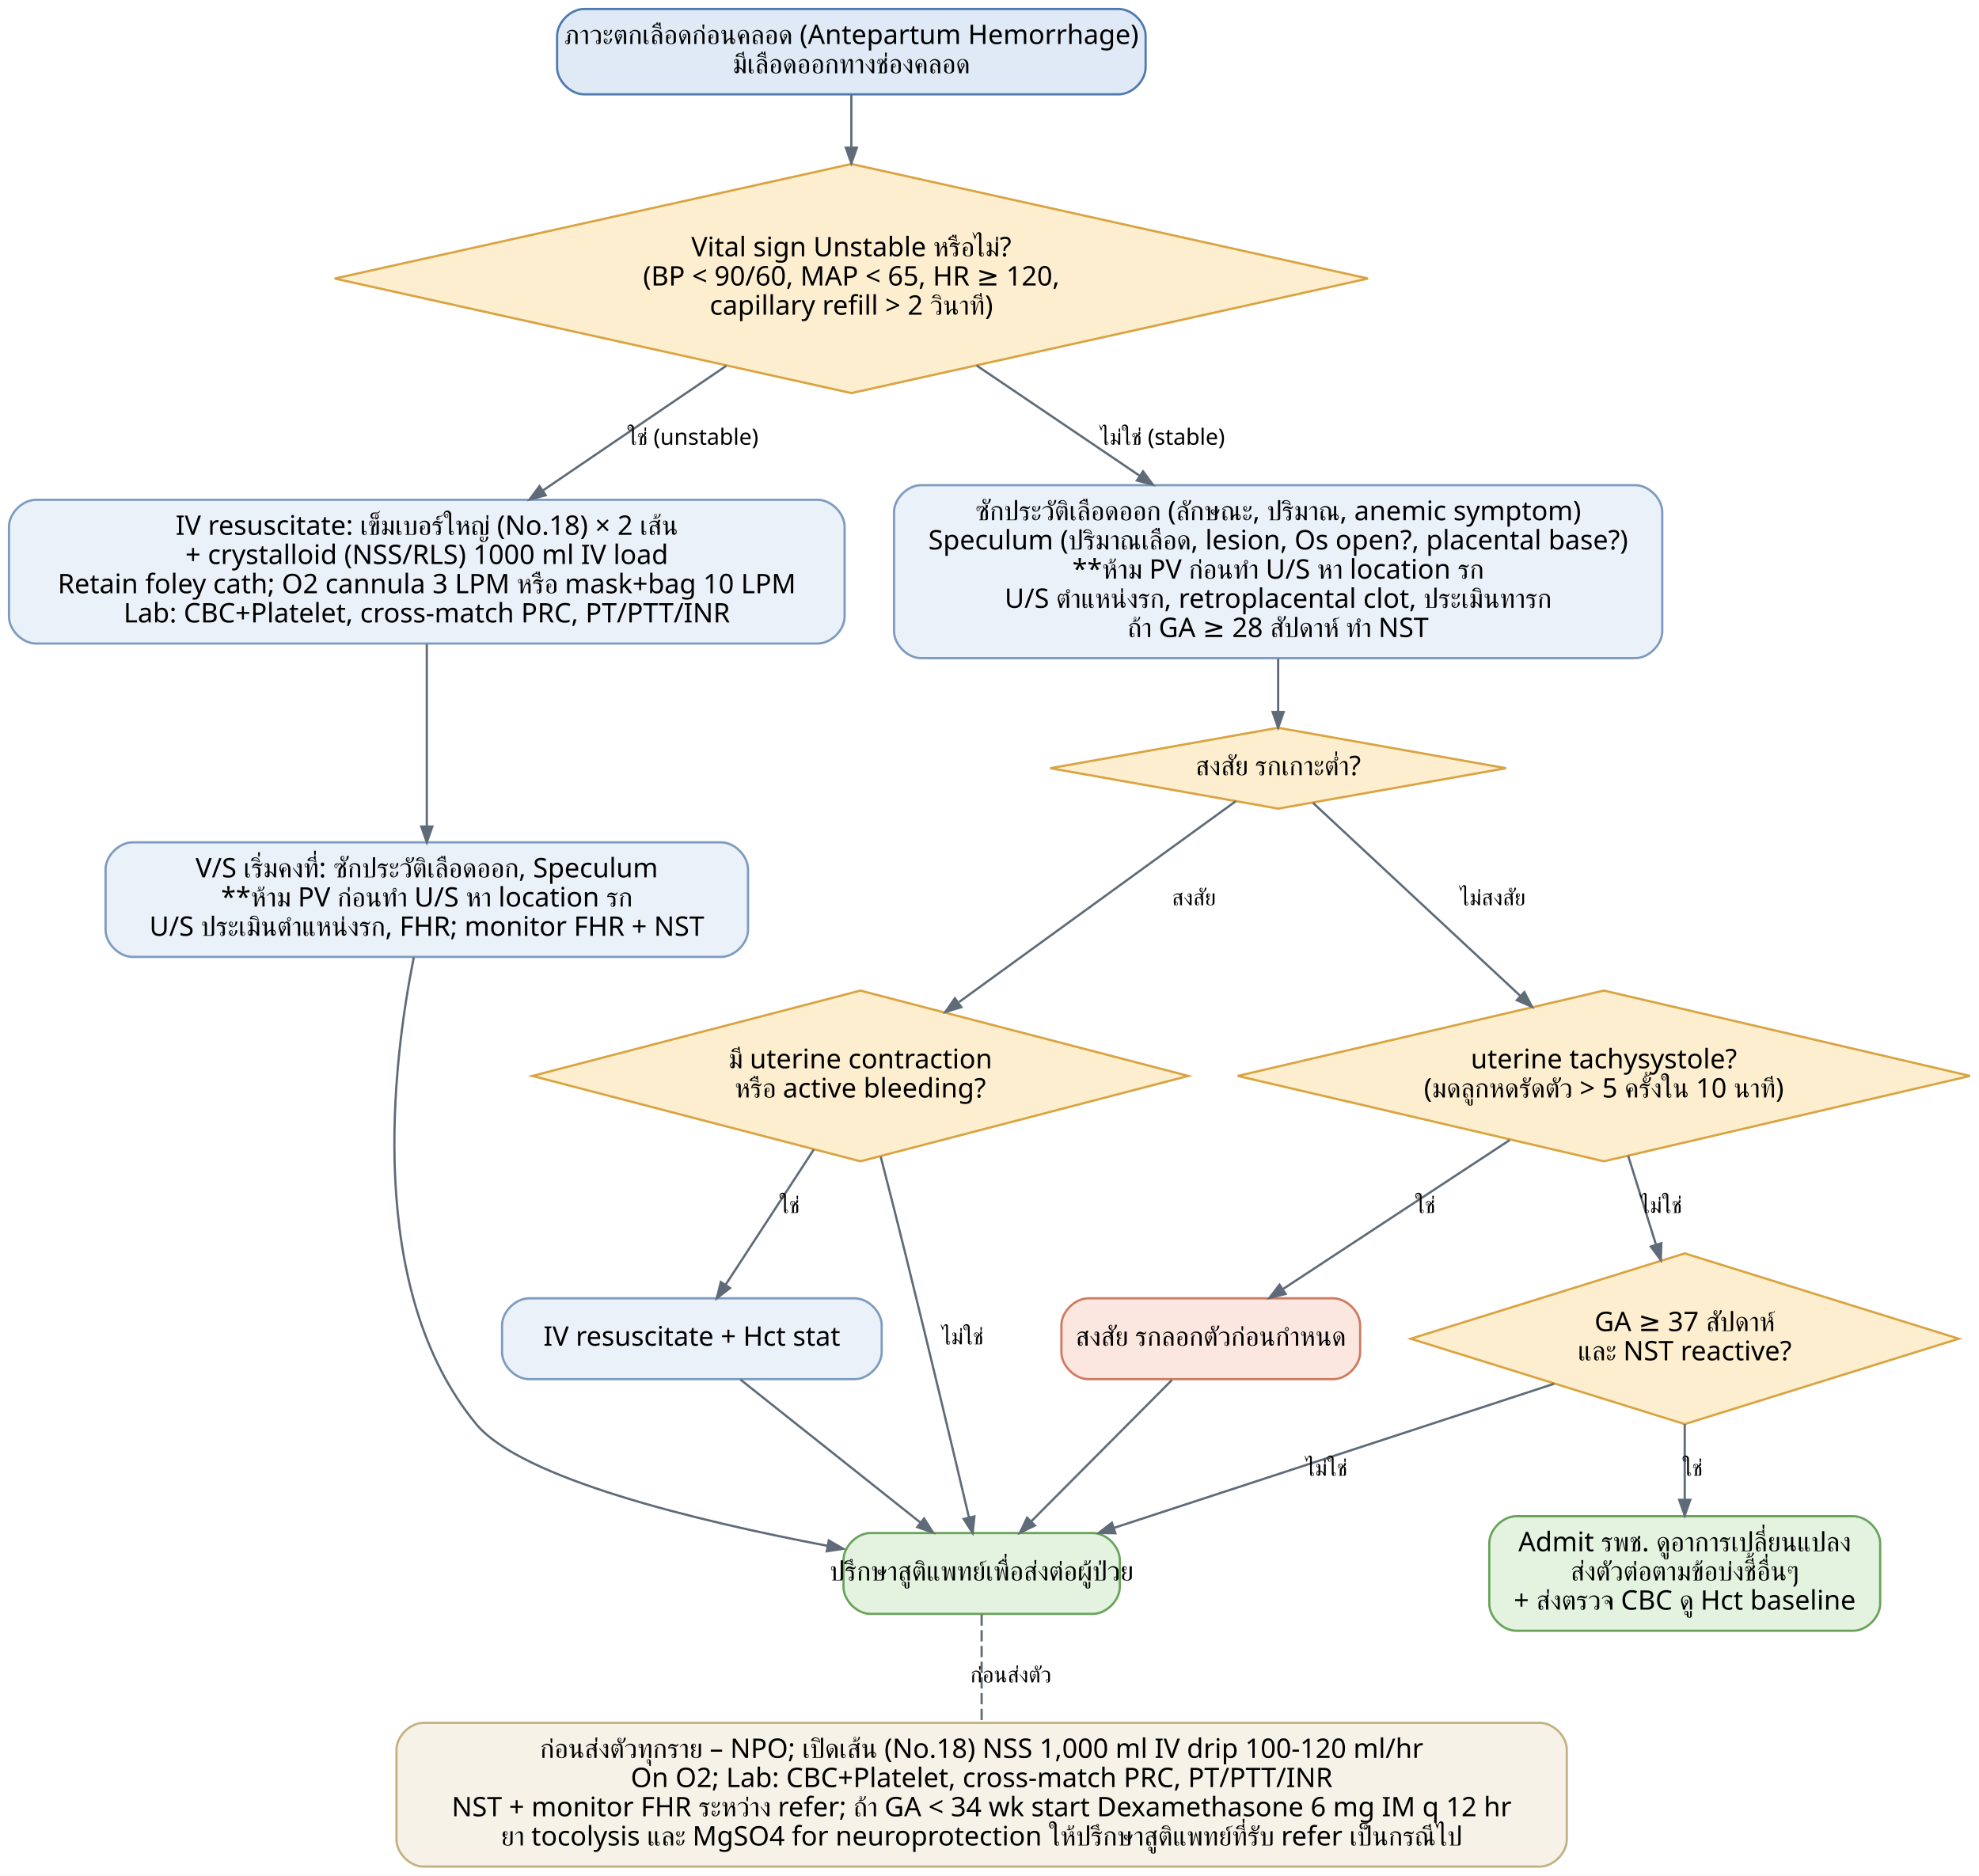
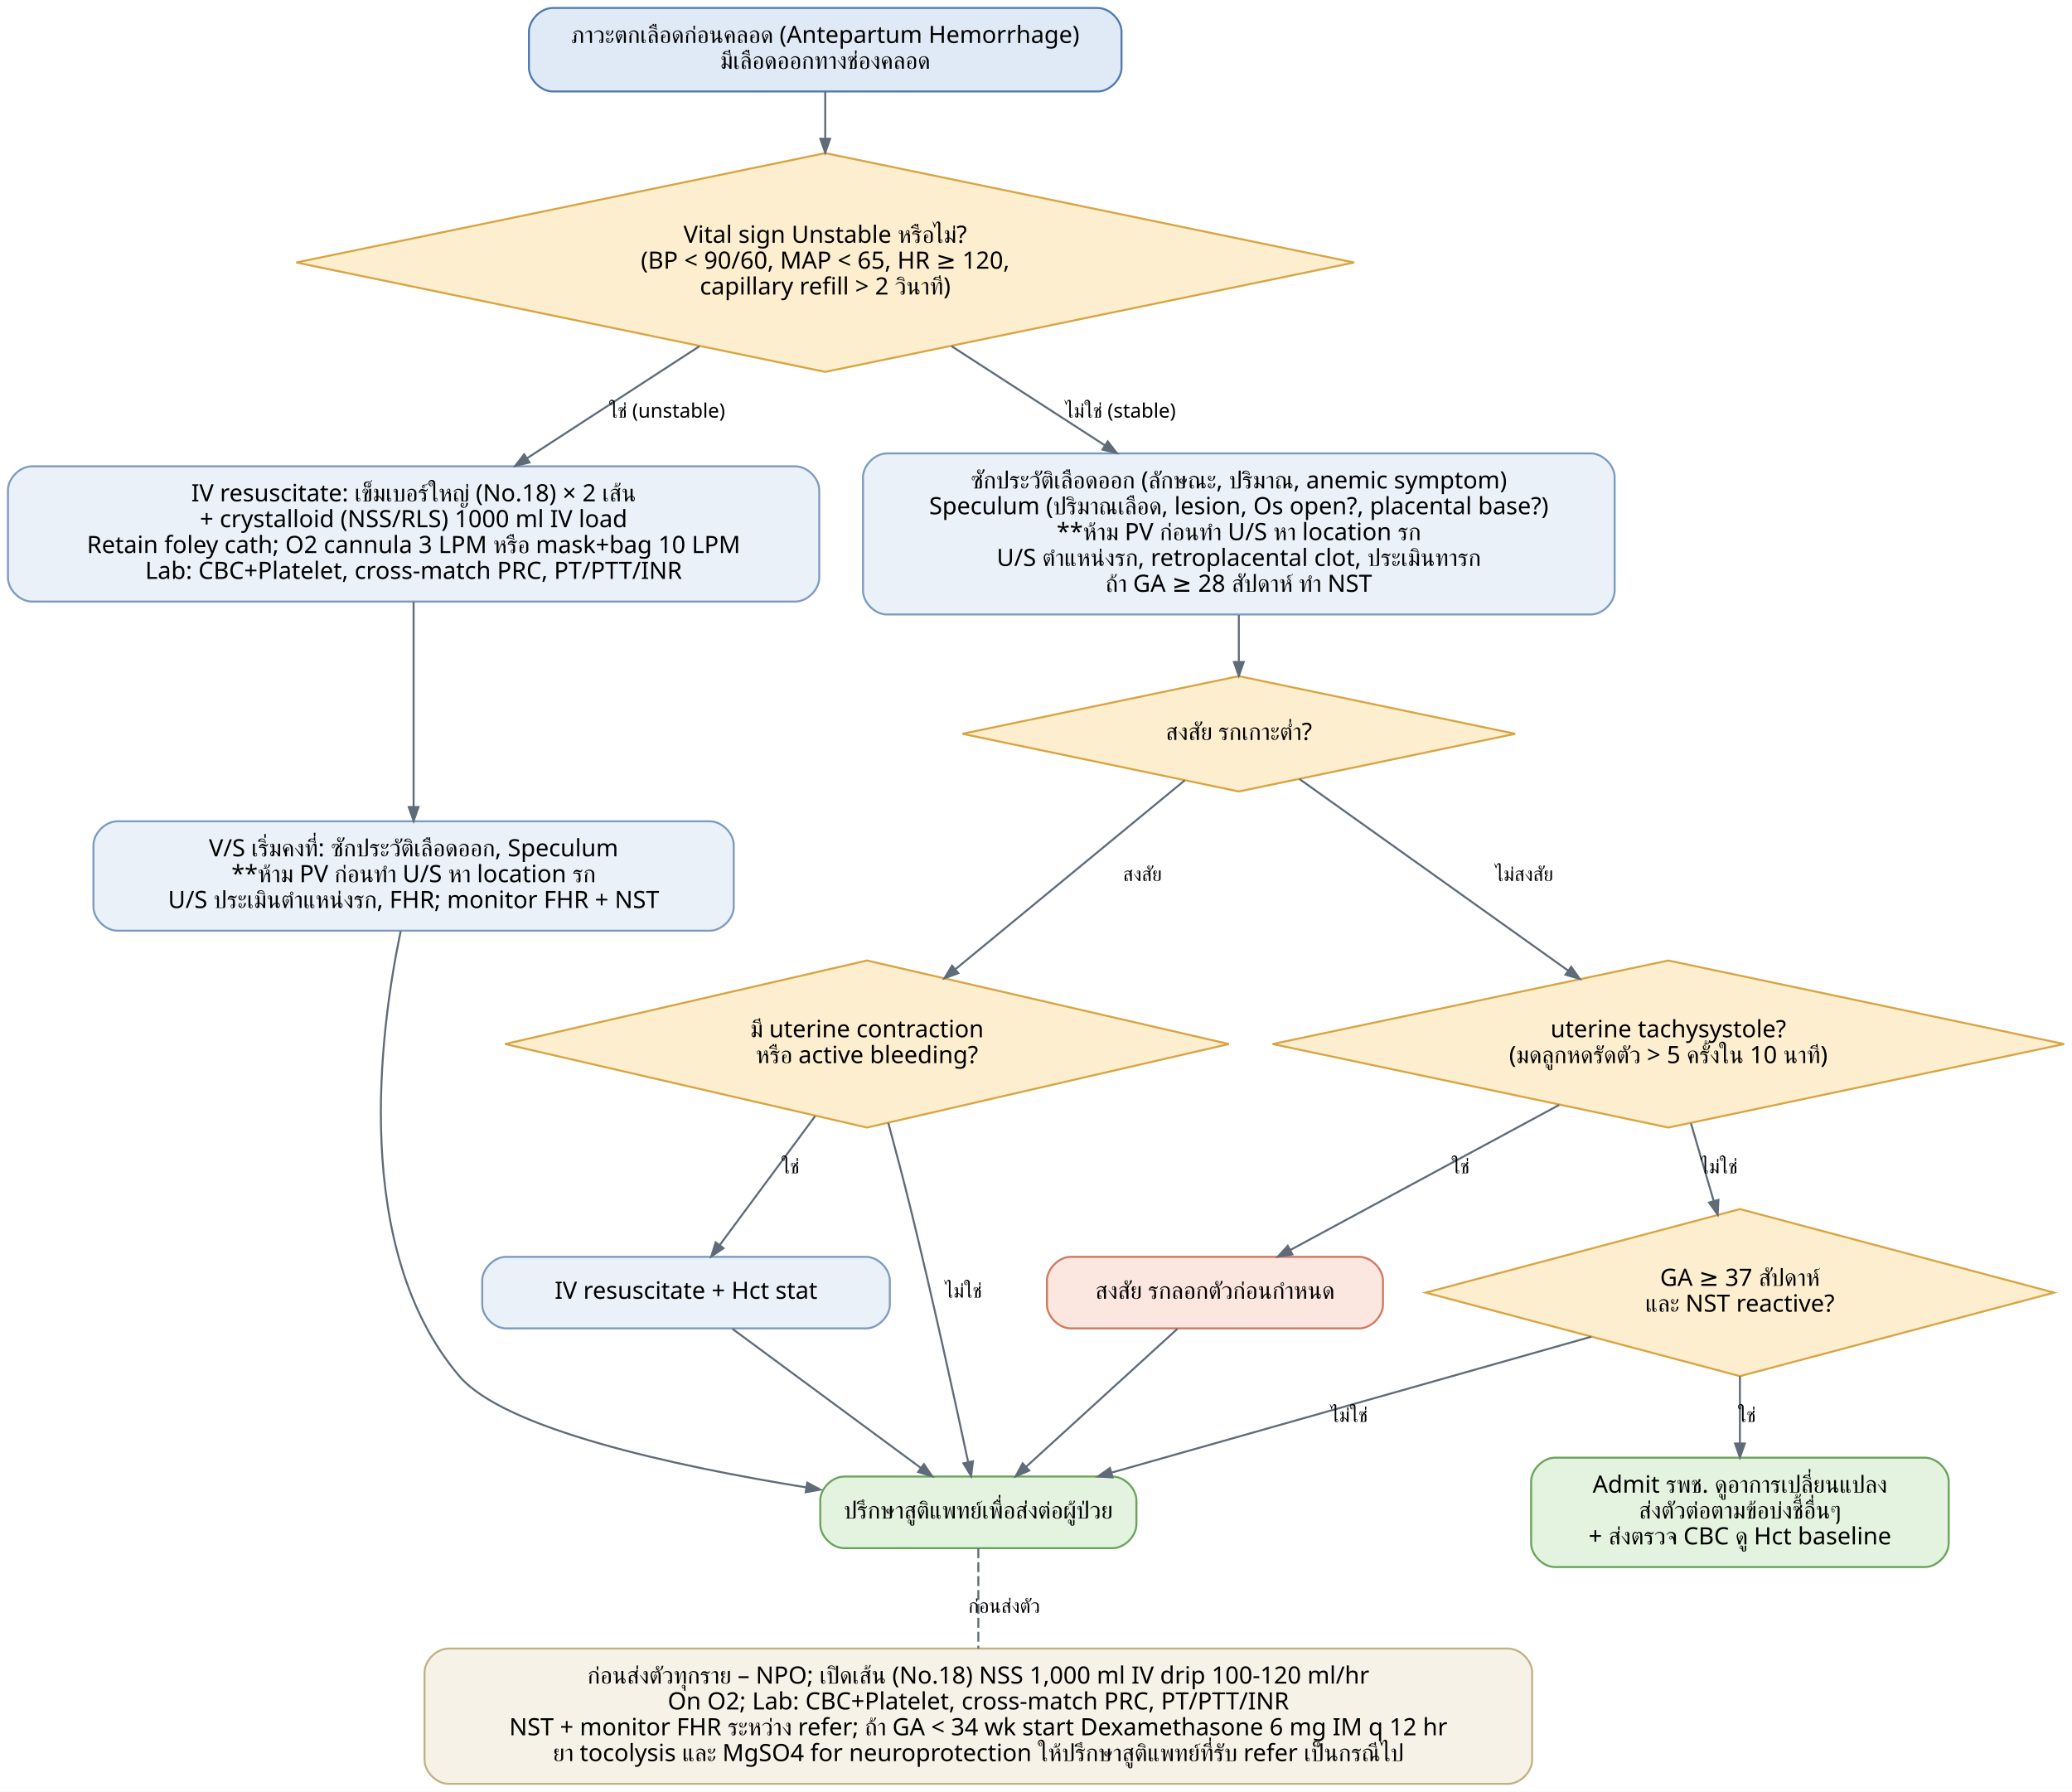
- <svg xmlns="http://www.w3.org/2000/svg" viewBox="0.00 0.00 881.00 835.00">
-   <g id="graph0" class="graph" transform="scale(1 1) rotate(0) translate(4 831)">
-     <polygon fill="white" stroke="transparent" points="-4,4 -4,-831 877,-831 877,4 -4,4" />
+ <svg xmlns="http://www.w3.org/2000/svg" viewBox="0.00 0.00 1042.00 901.00">
+   <g id="graph0" class="graph" transform="scale(1 1) rotate(0) translate(4 897)">
+     <polygon fill="white" stroke="transparent" points="-4,4 -4,-897 1038,-897 1038,4 -4,4" />
    <g id="node1" class="node">
-       <path fill="#dfeaf6" stroke="#4f7ab0" d="M494,-827C494,-827 256,-827 256,-827 250,-827 244,-821 244,-815 244,-815 244,-801 244,-801 244,-795 250,-789 256,-789 256,-789 494,-789 494,-789 500,-789 506,-795 506,-801 506,-801 506,-815 506,-815 506,-821 500,-827 494,-827" />
-       <text text-anchor="middle" x="375" y="-811.4" font-family="Sarabun" font-size="12.00">ภาวะตกเลือดก่อนคลอด (Antepartum Hemorrhage)</text>
-       <text text-anchor="middle" x="375" y="-798.4" font-family="Sarabun" font-size="12.00">มีเลือดออกทางช่องคลอด</text>
+       <path fill="#dfeaf6" stroke="#4f7ab0" d="M548,-893C548,-893 274,-893 274,-893 268,-893 262,-887 262,-881 262,-881 262,-863 262,-863 262,-857 268,-851 274,-851 274,-851 548,-851 548,-851 554,-851 560,-857 560,-863 560,-863 560,-881 560,-881 560,-887 554,-893 548,-893" />
+       <text text-anchor="middle" x="411" y="-875.4" font-family="Sarabun" font-size="12.00">ภาวะตกเลือดก่อนคลอด (Antepartum Hemorrhage)</text>
+       <text text-anchor="middle" x="411" y="-862.4" font-family="Sarabun" font-size="12.00">มีเลือดออกทางช่องคลอด</text>
    </g>
    <g id="node2" class="node">
-       <polygon fill="#fdeecf" stroke="#d9a441" points="375,-758 145,-707 375,-656 605,-707 375,-758" />
-       <text text-anchor="middle" x="375" y="-716.9" font-family="Sarabun" font-size="12.00">Vital sign Unstable หรือไม่?</text>
-       <text text-anchor="middle" x="375" y="-703.9" font-family="Sarabun" font-size="12.00">(BP &lt; 90/60, MAP &lt; 65, HR ≥ 120,</text>
-       <text text-anchor="middle" x="375" y="-690.9" font-family="Sarabun" font-size="12.00">capillary refill &gt; 2 วินาที)</text>
+       <polygon fill="#fdeecf" stroke="#d9a441" points="411,-820 145,-765 411,-710 677,-765 411,-820" />
+       <text text-anchor="middle" x="411" y="-774.9" font-family="Sarabun" font-size="12.00">Vital sign Unstable หรือไม่?</text>
+       <text text-anchor="middle" x="411" y="-761.9" font-family="Sarabun" font-size="12.00">(BP &lt; 90/60, MAP &lt; 65, HR ≥ 120,</text>
+       <text text-anchor="middle" x="411" y="-748.9" font-family="Sarabun" font-size="12.00">capillary refill &gt; 2 วินาที)</text>
    </g>
    <g id="edge1" class="edge">
-       <path fill="none" stroke="#5f6b78" d="M375,-788.84C375,-782.04 375,-773.89 375,-765.43" />
-       <polygon fill="#5f6b78" stroke="#5f6b78" points="377.45,-765.27 375,-758.27 372.55,-765.27 377.45,-765.27" />
+       <path fill="none" stroke="#5f6b78" d="M411,-850.75C411,-843.86 411,-835.76 411,-827.35" />
+       <polygon fill="#5f6b78" stroke="#5f6b78" points="413.45,-827.23 411,-820.23 408.55,-827.23 413.45,-827.23" />
    </g>
    <g id="node3" class="node">
-       <path fill="#eaf1f8" stroke="#7d9bc0" d="M360,-608.5C360,-608.5 12,-608.5 12,-608.5 6,-608.5 0,-602.5 0,-596.5 0,-596.5 0,-556.5 0,-556.5 0,-550.5 6,-544.5 12,-544.5 12,-544.5 360,-544.5 360,-544.5 366,-544.5 372,-550.5 372,-556.5 372,-556.5 372,-596.5 372,-596.5 372,-602.5 366,-608.5 360,-608.5" />
-       <text text-anchor="middle" x="186" y="-592.9" font-family="Sarabun" font-size="12.00">IV resuscitate: เข็มเบอร์ใหญ่ (No.18) × 2 เส้น</text>
-       <text text-anchor="middle" x="186" y="-579.9" font-family="Sarabun" font-size="12.00">+ crystalloid (NSS/RLS) 1000 ml IV load</text>
-       <text text-anchor="middle" x="186" y="-566.9" font-family="Sarabun" font-size="12.00">Retain foley cath; O2 cannula 3 LPM หรือ mask+bag 10 LPM</text>
-       <text text-anchor="middle" x="186" y="-553.9" font-family="Sarabun" font-size="12.00">Lab: CBC+Platelet, cross-match PRC, PT/PTT/INR</text>
+       <path fill="#eaf1f8" stroke="#7d9bc0" d="M396,-662.5C396,-662.5 12,-662.5 12,-662.5 6,-662.5 0,-656.5 0,-650.5 0,-650.5 0,-606.5 0,-606.5 0,-600.5 6,-594.5 12,-594.5 12,-594.5 396,-594.5 396,-594.5 402,-594.5 408,-600.5 408,-606.5 408,-606.5 408,-650.5 408,-650.5 408,-656.5 402,-662.5 396,-662.5" />
+       <text text-anchor="middle" x="204" y="-644.9" font-family="Sarabun" font-size="12.00">IV resuscitate: เข็มเบอร์ใหญ่ (No.18) × 2 เส้น</text>
+       <text text-anchor="middle" x="204" y="-631.9" font-family="Sarabun" font-size="12.00">+ crystalloid (NSS/RLS) 1000 ml IV load</text>
+       <text text-anchor="middle" x="204" y="-618.9" font-family="Sarabun" font-size="12.00">Retain foley cath; O2 cannula 3 LPM หรือ mask+bag 10 LPM</text>
+       <text text-anchor="middle" x="204" y="-605.9" font-family="Sarabun" font-size="12.00">Lab: CBC+Platelet, cross-match PRC, PT/PTT/INR</text>
    </g>
    <g id="edge2" class="edge">
-       <path fill="none" stroke="#5f6b78" d="M319.32,-668.14C293.51,-650.6 263.03,-629.87 237.73,-612.67" />
-       <polygon fill="#5f6b78" stroke="#5f6b78" points="238.92,-610.52 231.75,-608.61 236.16,-614.57 238.92,-610.52" />
-       <text text-anchor="middle" x="304.5" y="-633" font-family="Sarabun" font-size="10.00">ใช่ (unstable)</text>
+       <path fill="none" stroke="#5f6b78" d="M347.77,-722.91C320.13,-704.96 287.96,-684.06 261.07,-666.58" />
+       <polygon fill="#5f6b78" stroke="#5f6b78" points="262.27,-664.44 255.06,-662.68 259.6,-668.55 262.27,-664.44" />
+       <text text-anchor="middle" x="331.5" y="-687" font-family="Sarabun" font-size="10.00">ใช่ (unstable)</text>
    </g>
    <g id="node5" class="node">
-       <path fill="#eaf1f8" stroke="#7d9bc0" d="M724,-615C724,-615 406,-615 406,-615 400,-615 394,-609 394,-603 394,-603 394,-550 394,-550 394,-544 400,-538 406,-538 406,-538 724,-538 724,-538 730,-538 736,-544 736,-550 736,-550 736,-603 736,-603 736,-609 730,-615 724,-615" />
-       <text text-anchor="middle" x="565" y="-599.4" font-family="Sarabun" font-size="12.00">ซักประวัติเลือดออก (ลักษณะ, ปริมาณ, anemic symptom)</text>
-       <text text-anchor="middle" x="565" y="-586.4" font-family="Sarabun" font-size="12.00">Speculum (ปริมาณเลือด, lesion, Os open?, placental base?)</text>
-       <text text-anchor="middle" x="565" y="-573.4" font-family="Sarabun" font-size="12.00">**ห้าม PV ก่อนทำ U/S หา location รก</text>
-       <text text-anchor="middle" x="565" y="-560.4" font-family="Sarabun" font-size="12.00">U/S ตำแหน่งรก, retroplacental clot, ประเมินทารก</text>
-       <text text-anchor="middle" x="565" y="-547.4" font-family="Sarabun" font-size="12.00">ถ้า GA ≥ 28 สัปดาห์ ทำ NST</text>
+       <path fill="#eaf1f8" stroke="#7d9bc0" d="M796,-669C796,-669 442,-669 442,-669 436,-669 430,-663 430,-657 430,-657 430,-600 430,-600 430,-594 436,-588 442,-588 442,-588 796,-588 796,-588 802,-588 808,-594 808,-600 808,-600 808,-657 808,-657 808,-663 802,-669 796,-669" />
+       <text text-anchor="middle" x="619" y="-651.4" font-family="Sarabun" font-size="12.00">ซักประวัติเลือดออก (ลักษณะ, ปริมาณ, anemic symptom)</text>
+       <text text-anchor="middle" x="619" y="-638.4" font-family="Sarabun" font-size="12.00">Speculum (ปริมาณเลือด, lesion, Os open?, placental base?)</text>
+       <text text-anchor="middle" x="619" y="-625.4" font-family="Sarabun" font-size="12.00">**ห้าม PV ก่อนทำ U/S หา location รก</text>
+       <text text-anchor="middle" x="619" y="-612.4" font-family="Sarabun" font-size="12.00">U/S ตำแหน่งรก, retroplacental clot, ประเมินทารก</text>
+       <text text-anchor="middle" x="619" y="-599.4" font-family="Sarabun" font-size="12.00">ถ้า GA ≥ 28 สัปดาห์ ทำ NST</text>
    </g>
    <g id="edge5" class="edge">
-       <path fill="none" stroke="#5f6b78" d="M430.72,-668.31C453.54,-652.88 480.02,-634.98 503.4,-619.16" />
-       <polygon fill="#5f6b78" stroke="#5f6b78" points="504.85,-621.14 509.28,-615.19 502.11,-617.08 504.85,-621.14" />
-       <text text-anchor="middle" x="513.5" y="-633" font-family="Sarabun" font-size="10.00">ไม่ใช่ (stable)</text>
+       <path fill="none" stroke="#5f6b78" d="M474.54,-722.91C498.98,-707.11 526.96,-689.02 551.74,-672.99" />
+       <polygon fill="#5f6b78" stroke="#5f6b78" points="553.09,-675.04 557.63,-669.18 550.43,-670.92 553.09,-675.04" />
+       <text text-anchor="middle" x="559.5" y="-687" font-family="Sarabun" font-size="10.00">ไม่ใช่ (stable)</text>
    </g>
    <g id="node4" class="node">
-       <path fill="#eaf1f8" stroke="#7d9bc0" d="M317,-456C317,-456 55,-456 55,-456 49,-456 43,-450 43,-444 43,-444 43,-417 43,-417 43,-411 49,-405 55,-405 55,-405 317,-405 317,-405 323,-405 329,-411 329,-417 329,-417 329,-444 329,-444 329,-450 323,-456 317,-456" />
-       <text text-anchor="middle" x="186" y="-440.4" font-family="Sarabun" font-size="12.00">V/S เริ่มคงที่: ซักประวัติเลือดออก, Speculum</text>
-       <text text-anchor="middle" x="186" y="-427.4" font-family="Sarabun" font-size="12.00">**ห้าม PV ก่อนทำ U/S หา location รก</text>
-       <text text-anchor="middle" x="186" y="-414.4" font-family="Sarabun" font-size="12.00">U/S ประเมินตำแหน่งรก, FHR; monitor FHR + NST</text>
+       <path fill="#eaf1f8" stroke="#7d9bc0" d="M353,-484C353,-484 55,-484 55,-484 49,-484 43,-478 43,-472 43,-472 43,-441 43,-441 43,-435 49,-429 55,-429 55,-429 353,-429 353,-429 359,-429 365,-435 365,-441 365,-441 365,-472 365,-472 365,-478 359,-484 353,-484" />
+       <text text-anchor="middle" x="204" y="-466.4" font-family="Sarabun" font-size="12.00">V/S เริ่มคงที่: ซักประวัติเลือดออก, Speculum</text>
+       <text text-anchor="middle" x="204" y="-453.4" font-family="Sarabun" font-size="12.00">**ห้าม PV ก่อนทำ U/S หา location รก</text>
+       <text text-anchor="middle" x="204" y="-440.4" font-family="Sarabun" font-size="12.00">U/S ประเมินตำแหน่งรก, FHR; monitor FHR + NST</text>
    </g>
    <g id="edge3" class="edge">
-       <path fill="none" stroke="#5f6b78" d="M186,-544.25C186,-520.27 186,-487.28 186,-463.18" />
-       <polygon fill="#5f6b78" stroke="#5f6b78" points="188.45,-463.01 186,-456.01 183.55,-463.01 188.45,-463.01" />
+       <path fill="none" stroke="#5f6b78" d="M204,-594.32C204,-564.66 204,-521.38 204,-491.47" />
+       <polygon fill="#5f6b78" stroke="#5f6b78" points="206.45,-491.18 204,-484.18 201.55,-491.18 206.45,-491.18" />
    </g>
    <g id="node13" class="node">
-       <path fill="#e3f3e0" stroke="#69a35a" d="M482.5,-148.5C482.5,-148.5 383.5,-148.5 383.5,-148.5 377.5,-148.5 371.5,-142.5 371.5,-136.5 371.5,-136.5 371.5,-124.5 371.5,-124.5 371.5,-118.5 377.5,-112.5 383.5,-112.5 383.5,-112.5 482.5,-112.5 482.5,-112.5 488.5,-112.5 494.5,-118.5 494.5,-124.5 494.5,-124.5 494.5,-136.5 494.5,-136.5 494.5,-142.5 488.5,-148.5 482.5,-148.5" />
-       <text text-anchor="middle" x="433" y="-127.4" font-family="Sarabun" font-size="12.00">ปรึกษาสูติแพทย์เพื่อส่งต่อผู้ป่วย</text>
+       <path fill="#e3f3e0" stroke="#69a35a" d="M555.5,-154.5C555.5,-154.5 420.5,-154.5 420.5,-154.5 414.5,-154.5 408.5,-148.5 408.5,-142.5 408.5,-142.5 408.5,-130.5 408.5,-130.5 408.5,-124.5 414.5,-118.5 420.5,-118.5 420.5,-118.5 555.5,-118.5 555.5,-118.5 561.5,-118.5 567.5,-124.5 567.5,-130.5 567.5,-130.5 567.5,-142.5 567.5,-142.5 567.5,-148.5 561.5,-154.5 555.5,-154.5" />
+       <text text-anchor="middle" x="488" y="-133.4" font-family="Sarabun" font-size="12.00">ปรึกษาสูติแพทย์เพื่อส่งต่อผู้ป่วย</text>
    </g>
    <g id="edge4" class="edge">
-       <path fill="none" stroke="#5f6b78" d="M180.21,-404.78C170.89,-358.3 158.26,-257.15 208,-197 228.02,-172.78 305.8,-153.94 364.35,-142.81" />
-       <polygon fill="#5f6b78" stroke="#5f6b78" points="364.96,-145.19 371.39,-141.49 364.06,-140.37 364.96,-145.19" />
+       <path fill="none" stroke="#5f6b78" d="M197.49,-428.73C186.98,-378.41 172.54,-269.05 227,-205 249.6,-178.42 334.38,-159.91 401.26,-149.08" />
+       <polygon fill="#5f6b78" stroke="#5f6b78" points="401.97,-151.45 408.49,-147.93 401.19,-146.61 401.97,-151.45" />
    </g>
    <g id="node6" class="node">
-       <polygon fill="#fdeecf" stroke="#d9a441" points="565,-507 463.56,-489 565,-471 666.44,-489 565,-507" />
-       <text text-anchor="middle" x="565" y="-485.9" font-family="Sarabun" font-size="12.00">สงสัย รกเกาะต่ำ?</text>
+       <polygon fill="#fdeecf" stroke="#d9a441" points="619,-557 480,-528 619,-499 758,-528 619,-557" />
+       <text text-anchor="middle" x="619" y="-524.9" font-family="Sarabun" font-size="12.00">สงสัย รกเกาะต่ำ?</text>
    </g>
    <g id="edge6" class="edge">
-       <path fill="none" stroke="#5f6b78" d="M565,-537.75C565,-529.7 565,-521.41 565,-514.04" />
-       <polygon fill="#5f6b78" stroke="#5f6b78" points="567.45,-514.02 565,-507.02 562.55,-514.02 567.45,-514.02" />
+       <path fill="none" stroke="#5f6b78" d="M619,-587.72C619,-580.03 619,-572.02 619,-564.48" />
+       <polygon fill="#5f6b78" stroke="#5f6b78" points="621.45,-564.13 619,-557.13 616.55,-564.13 621.45,-564.13" />
    </g>
    <g id="node7" class="node">
-       <polygon fill="#fdeecf" stroke="#d9a441" points="379,-390 233,-352 379,-314 525,-352 379,-390" />
-       <text text-anchor="middle" x="379" y="-355.4" font-family="Sarabun" font-size="12.00">มี uterine contraction</text>
-       <text text-anchor="middle" x="379" y="-342.4" font-family="Sarabun" font-size="12.00">หรือ active bleeding?</text>
+       <polygon fill="#fdeecf" stroke="#d9a441" points="432,-414 250,-372 432,-330 614,-372 432,-414" />
+       <text text-anchor="middle" x="432" y="-375.4" font-family="Sarabun" font-size="12.00">มี uterine contraction</text>
+       <text text-anchor="middle" x="432" y="-362.4" font-family="Sarabun" font-size="12.00">หรือ active bleeding?</text>
    </g>
    <g id="edge7" class="edge">
-       <path fill="none" stroke="#5f6b78" d="M546.14,-474.31C517.47,-453.51 462.14,-413.34 423,-384.94" />
-       <polygon fill="#5f6b78" stroke="#5f6b78" points="423.97,-382.61 416.87,-380.48 421.09,-386.58 423.97,-382.61" />
-       <text text-anchor="middle" x="527.5" y="-428" font-family="Sarabun" font-size="10.00">สงสัย</text>
+       <path fill="none" stroke="#5f6b78" d="M591.81,-504.61C561.62,-479.74 512.42,-439.23 476.58,-409.71" />
+       <polygon fill="#5f6b78" stroke="#5f6b78" points="477.9,-407.63 470.94,-405.07 474.79,-411.41 477.9,-407.63" />
+       <text text-anchor="middle" x="570.5" y="-454" font-family="Sarabun" font-size="10.00">สงสัย</text>
    </g>
    <g id="node9" class="node">
-       <polygon fill="#fdeecf" stroke="#d9a441" points="710,-390 547,-352 710,-314 873,-352 710,-390" />
-       <text text-anchor="middle" x="710" y="-355.4" font-family="Sarabun" font-size="12.00">uterine tachysystole?</text>
-       <text text-anchor="middle" x="710" y="-342.4" font-family="Sarabun" font-size="12.00">(มดลูกหดรัดตัว &gt; 5 ครั้งใน 10 นาที)</text>
+       <polygon fill="#fdeecf" stroke="#d9a441" points="835,-414 636,-372 835,-330 1034,-372 835,-414" />
+       <text text-anchor="middle" x="835" y="-375.4" font-family="Sarabun" font-size="12.00">uterine tachysystole?</text>
+       <text text-anchor="middle" x="835" y="-362.4" font-family="Sarabun" font-size="12.00">(มดลูกหดรัดตัว &gt; 5 ครั้งใน 10 นาที)</text>
    </g>
    <g id="edge11" class="edge">
-       <path fill="none" stroke="#5f6b78" d="M580.52,-473.55C602.32,-453.25 642.7,-415.66 672.59,-387.83" />
-       <polygon fill="#5f6b78" stroke="#5f6b78" points="674.59,-389.32 678.04,-382.76 671.25,-385.73 674.59,-389.32" />
-       <text text-anchor="middle" x="660.5" y="-428" font-family="Sarabun" font-size="10.00">ไม่สงสัย</text>
+       <path fill="none" stroke="#5f6b78" d="M649.49,-505.26C684.59,-480.24 742.77,-438.76 784.62,-408.92" />
+       <polygon fill="#5f6b78" stroke="#5f6b78" points="786.14,-410.85 790.41,-404.79 783.29,-406.86 786.14,-410.85" />
+       <text text-anchor="middle" x="762.5" y="-454" font-family="Sarabun" font-size="10.00">ไม่สงสัย</text>
    </g>
    <g id="node8" class="node">
-       <path fill="#eaf1f8" stroke="#7d9bc0" d="M376.5,-253C376.5,-253 231.5,-253 231.5,-253 225.5,-253 219.5,-247 219.5,-241 219.5,-241 219.5,-229 219.5,-229 219.5,-223 225.5,-217 231.5,-217 231.5,-217 376.5,-217 376.5,-217 382.5,-217 388.5,-223 388.5,-229 388.5,-229 388.5,-241 388.5,-241 388.5,-247 382.5,-253 376.5,-253" />
-       <text text-anchor="middle" x="304" y="-231.9" font-family="Sarabun" font-size="12.00">IV resuscitate + Hct stat</text>
+       <path fill="#eaf1f8" stroke="#7d9bc0" d="M431.5,-265C431.5,-265 250.5,-265 250.5,-265 244.5,-265 238.5,-259 238.5,-253 238.5,-253 238.5,-241 238.5,-241 238.5,-235 244.5,-229 250.5,-229 250.5,-229 431.5,-229 431.5,-229 437.5,-229 443.5,-235 443.5,-241 443.5,-241 443.5,-253 443.5,-253 443.5,-259 437.5,-265 431.5,-265" />
+       <text text-anchor="middle" x="341" y="-243.9" font-family="Sarabun" font-size="12.00">IV resuscitate + Hct stat</text>
    </g>
    <g id="edge8" class="edge">
-       <path fill="none" stroke="#5f6b78" d="M358.31,-319.27C345.87,-300.21 330.33,-276.37 319.06,-259.09" />
-       <polygon fill="#5f6b78" stroke="#5f6b78" points="320.99,-257.57 315.12,-253.05 316.89,-260.25 320.99,-257.57" />
-       <text text-anchor="middle" x="347.5" y="-291" font-family="Sarabun" font-size="10.00">ใช่</text>
+       <path fill="none" stroke="#5f6b78" d="M405.92,-335.75C390.54,-314.96 371.51,-289.24 358.04,-271.03" />
+       <polygon fill="#5f6b78" stroke="#5f6b78" points="359.83,-269.34 353.7,-265.17 355.89,-272.25 359.83,-269.34" />
+       <text text-anchor="middle" x="393.5" y="-307" font-family="Sarabun" font-size="10.00">ใช่</text>
    </g>
    <g id="edge10" class="edge">
-       <path fill="none" stroke="#5f6b78" d="M388.07,-316.08C391.54,-302.63 395.5,-287.11 399,-273 409.23,-231.81 420.67,-183.75 427.33,-155.57" />
-       <polygon fill="#5f6b78" stroke="#5f6b78" points="429.78,-155.89 429,-148.51 425.01,-154.76 429.78,-155.89" />
-       <text text-anchor="middle" x="424.5" y="-232.5" font-family="Sarabun" font-size="10.00">ไม่ใช่</text>
+       <path fill="none" stroke="#5f6b78" d="M442.74,-332.29C446.43,-318.64 450.51,-303.17 454,-289 464.99,-244.36 476.43,-191.96 482.84,-161.95" />
+       <polygon fill="#5f6b78" stroke="#5f6b78" points="485.29,-162.18 484.36,-154.82 480.5,-161.16 485.29,-162.18" />
+       <text text-anchor="middle" x="480.5" y="-244.5" font-family="Sarabun" font-size="10.00">ไม่ใช่</text>
    </g>
    <g id="edge9" class="edge">
-       <path fill="none" stroke="#5f6b78" d="M325.59,-216.84C347.64,-199.33 381.92,-172.09 405.81,-153.11" />
-       <polygon fill="#5f6b78" stroke="#5f6b78" points="407.38,-154.99 411.34,-148.71 404.33,-151.15 407.38,-154.99" />
+       <path fill="none" stroke="#5f6b78" d="M364.29,-228.81C389.99,-209.84 431.37,-179.3 459.11,-158.82" />
+       <polygon fill="#5f6b78" stroke="#5f6b78" points="460.64,-160.74 464.82,-154.61 457.73,-156.8 460.64,-160.74" />
    </g>
    <g id="node10" class="node">
-       <path fill="#fbe6e0" stroke="#cf7a5f" d="M589.5,-253C589.5,-253 480.5,-253 480.5,-253 474.5,-253 468.5,-247 468.5,-241 468.5,-241 468.5,-229 468.5,-229 468.5,-223 474.5,-217 480.5,-217 480.5,-217 589.5,-217 589.5,-217 595.5,-217 601.5,-223 601.5,-229 601.5,-229 601.5,-241 601.5,-241 601.5,-247 595.5,-253 589.5,-253" />
-       <text text-anchor="middle" x="535" y="-231.9" font-family="Sarabun" font-size="12.00">สงสัย รกลอกตัวก่อนกำหนด</text>
+       <path fill="#fbe6e0" stroke="#cf7a5f" d="M679.5,-265C679.5,-265 534.5,-265 534.5,-265 528.5,-265 522.5,-259 522.5,-253 522.5,-253 522.5,-241 522.5,-241 522.5,-235 528.5,-229 534.5,-229 534.5,-229 679.5,-229 679.5,-229 685.5,-229 691.5,-235 691.5,-241 691.5,-241 691.5,-253 691.5,-253 691.5,-259 685.5,-265 679.5,-265" />
+       <text text-anchor="middle" x="607" y="-243.9" font-family="Sarabun" font-size="12.00">สงสัย รกลอกตัวก่อนกำหนด</text>
    </g>
    <g id="edge12" class="edge">
-       <path fill="none" stroke="#5f6b78" d="M668.08,-323.45C637.15,-303.13 595.68,-275.88 567.31,-257.23" />
-       <polygon fill="#5f6b78" stroke="#5f6b78" points="568.3,-254.95 561.1,-253.15 565.61,-259.04 568.3,-254.95" />
-       <text text-anchor="middle" x="630.5" y="-291" font-family="Sarabun" font-size="10.00">ใช่</text>
+       <path fill="none" stroke="#5f6b78" d="M780.1,-341.38C738.25,-318.8 681.7,-288.3 644.81,-268.39" />
+       <polygon fill="#5f6b78" stroke="#5f6b78" points="645.93,-266.22 638.61,-265.05 643.6,-270.53 645.93,-266.22" />
+       <text text-anchor="middle" x="730.5" y="-307" font-family="Sarabun" font-size="10.00">ใช่</text>
    </g>
    <g id="node11" class="node">
-       <polygon fill="#fdeecf" stroke="#d9a441" points="746,-273 624,-235 746,-197 868,-235 746,-273" />
-       <text text-anchor="middle" x="746" y="-238.4" font-family="Sarabun" font-size="12.00">GA ≥ 37 สัปดาห์</text>
-       <text text-anchor="middle" x="746" y="-225.4" font-family="Sarabun" font-size="12.00">และ NST reactive?</text>
+       <polygon fill="#fdeecf" stroke="#d9a441" points="871,-289 713,-247 871,-205 1029,-247 871,-289" />
+       <text text-anchor="middle" x="871" y="-250.4" font-family="Sarabun" font-size="12.00">GA ≥ 37 สัปดาห์</text>
+       <text text-anchor="middle" x="871" y="-237.4" font-family="Sarabun" font-size="12.00">และ NST reactive?</text>
    </g>
    <g id="edge14" class="edge">
-       <path fill="none" stroke="#5f6b78" d="M720.8,-316.5C724.68,-304.1 729.09,-290 733.13,-277.11" />
-       <polygon fill="#5f6b78" stroke="#5f6b78" points="735.58,-277.5 735.33,-270.08 730.9,-276.03 735.58,-277.5" />
-       <text text-anchor="middle" x="735.5" y="-291" font-family="Sarabun" font-size="10.00">ไม่ใช่</text>
+       <path fill="none" stroke="#5f6b78" d="M846.39,-332.08C850.01,-319.73 854.03,-305.97 857.77,-293.21" />
+       <polygon fill="#5f6b78" stroke="#5f6b78" points="860.19,-293.65 859.81,-286.24 855.49,-292.27 860.19,-293.65" />
+       <text text-anchor="middle" x="860.5" y="-307" font-family="Sarabun" font-size="10.00">ไม่ใช่</text>
    </g>
    <g id="edge13" class="edge">
-       <path fill="none" stroke="#5f6b78" d="M517.7,-216.61C500.45,-199.28 473.89,-172.59 455.12,-153.73" />
-       <polygon fill="#5f6b78" stroke="#5f6b78" points="456.72,-151.86 450.05,-148.63 453.25,-155.32 456.72,-151.86" />
+       <path fill="none" stroke="#5f6b78" d="M588.14,-228.81C567.52,-210 534.4,-179.81 511.95,-159.34" />
+       <polygon fill="#5f6b78" stroke="#5f6b78" points="513.59,-157.52 506.77,-154.61 510.29,-161.14 513.59,-157.52" />
    </g>
    <g id="node12" class="node">
-       <path fill="#e3f3e0" stroke="#69a35a" d="M821,-156C821,-156 671,-156 671,-156 665,-156 659,-150 659,-144 659,-144 659,-117 659,-117 659,-111 665,-105 671,-105 671,-105 821,-105 821,-105 827,-105 833,-111 833,-117 833,-117 833,-144 833,-144 833,-150 827,-156 821,-156" />
-       <text text-anchor="middle" x="746" y="-140.4" font-family="Sarabun" font-size="12.00">Admit รพช. ดูอาการเปลี่ยนแปลง</text>
-       <text text-anchor="middle" x="746" y="-127.4" font-family="Sarabun" font-size="12.00">ส่งตัวต่อตามข้อบ่งชี้อื่นๆ</text>
-       <text text-anchor="middle" x="746" y="-114.4" font-family="Sarabun" font-size="12.00">+ ส่งตรวจ CBC ดู Hct baseline</text>
+       <path fill="#e3f3e0" stroke="#69a35a" d="M964,-164C964,-164 778,-164 778,-164 772,-164 766,-158 766,-152 766,-152 766,-121 766,-121 766,-115 772,-109 778,-109 778,-109 964,-109 964,-109 970,-109 976,-115 976,-121 976,-121 976,-152 976,-152 976,-158 970,-164 964,-164" />
+       <text text-anchor="middle" x="871" y="-146.4" font-family="Sarabun" font-size="12.00">Admit รพช. ดูอาการเปลี่ยนแปลง</text>
+       <text text-anchor="middle" x="871" y="-133.4" font-family="Sarabun" font-size="12.00">ส่งตัวต่อตามข้อบ่งชี้อื่นๆ</text>
+       <text text-anchor="middle" x="871" y="-120.4" font-family="Sarabun" font-size="12.00">+ ส่งตรวจ CBC ดู Hct baseline</text>
    </g>
    <g id="edge15" class="edge">
-       <path fill="none" stroke="#5f6b78" d="M746,-197C746,-186 746,-174.05 746,-163.41" />
-       <polygon fill="#5f6b78" stroke="#5f6b78" points="748.45,-163.28 746,-156.28 743.55,-163.28 748.45,-163.28" />
-       <text text-anchor="middle" x="749.5" y="-174" font-family="Sarabun" font-size="10.00">ใช่</text>
+       <path fill="none" stroke="#5f6b78" d="M871,-204.98C871,-193.86 871,-181.96 871,-171.29" />
+       <polygon fill="#5f6b78" stroke="#5f6b78" points="873.45,-171.12 871,-164.12 868.55,-171.12 873.45,-171.12" />
+       <text text-anchor="middle" x="874.5" y="-182" font-family="Sarabun" font-size="10.00">ใช่</text>
    </g>
    <g id="edge16" class="edge">
-       <path fill="none" stroke="#5f6b78" d="M687.86,-214.96C631.97,-196.66 547.93,-169.14 491.81,-150.76" />
-       <polygon fill="#5f6b78" stroke="#5f6b78" points="492.52,-148.41 485.11,-148.56 491,-153.07 492.52,-148.41" />
-       <text text-anchor="middle" x="586.5" y="-174" font-family="Sarabun" font-size="10.00">ไม่ใช่</text>
+       <path fill="none" stroke="#5f6b78" d="M796.24,-224.82C726.16,-204.97 622.34,-175.56 554.92,-156.46" />
+       <polygon fill="#5f6b78" stroke="#5f6b78" points="555.5,-154.08 548.1,-154.53 554.17,-158.79 555.5,-154.08" />
+       <text text-anchor="middle" x="674.5" y="-182" font-family="Sarabun" font-size="10.00">ไม่ใช่</text>
    </g>
    <g id="node14" class="node">
-       <path fill="#f6f2e7" stroke="#c2b283" d="M681.5,-64C681.5,-64 184.5,-64 184.5,-64 178.5,-64 172.5,-58 172.5,-52 172.5,-52 172.5,-12 172.5,-12 172.5,-6 178.5,0 184.5,0 184.5,0 681.5,0 681.5,0 687.5,0 693.5,-6 693.5,-12 693.5,-12 693.5,-52 693.5,-52 693.5,-58 687.5,-64 681.5,-64" />
-       <text text-anchor="middle" x="433" y="-48.4" font-family="Sarabun" font-size="12.00">ก่อนส่งตัวทุกราย – NPO; เปิดเส้น (No.18) NSS 1,000 ml IV drip 100-120 ml/hr</text>
-       <text text-anchor="middle" x="433" y="-35.4" font-family="Sarabun" font-size="12.00">On O2; Lab: CBC+Platelet, cross-match PRC, PT/PTT/INR</text>
-       <text text-anchor="middle" x="433" y="-22.4" font-family="Sarabun" font-size="12.00">NST + monitor FHR ระหว่าง refer; ถ้า GA &lt; 34 wk start Dexamethasone 6 mg IM q 12 hr</text>
-       <text text-anchor="middle" x="433" y="-9.4" font-family="Sarabun" font-size="12.00">ยา tocolysis และ MgSO4 for neuroprotection ให้ปรึกษาสูติแพทย์ที่รับ refer เป็นกรณีไป</text>
+       <path fill="#f6f2e7" stroke="#c2b283" d="M754.5,-68C754.5,-68 221.5,-68 221.5,-68 215.5,-68 209.5,-62 209.5,-56 209.5,-56 209.5,-12 209.5,-12 209.5,-6 215.5,0 221.5,0 221.5,0 754.5,0 754.5,0 760.5,0 766.5,-6 766.5,-12 766.5,-12 766.5,-56 766.5,-56 766.5,-62 760.5,-68 754.5,-68" />
+       <text text-anchor="middle" x="488" y="-50.4" font-family="Sarabun" font-size="12.00">ก่อนส่งตัวทุกราย – NPO; เปิดเส้น (No.18) NSS 1,000 ml IV drip 100-120 ml/hr</text>
+       <text text-anchor="middle" x="488" y="-37.4" font-family="Sarabun" font-size="12.00">On O2; Lab: CBC+Platelet, cross-match PRC, PT/PTT/INR</text>
+       <text text-anchor="middle" x="488" y="-24.4" font-family="Sarabun" font-size="12.00">NST + monitor FHR ระหว่าง refer; ถ้า GA &lt; 34 wk start Dexamethasone 6 mg IM q 12 hr</text>
+       <text text-anchor="middle" x="488" y="-11.4" font-family="Sarabun" font-size="12.00">ยา tocolysis และ MgSO4 for neuroprotection ให้ปรึกษาสูติแพทย์ที่รับ refer เป็นกรณีไป</text>
    </g>
    <g id="edge17" class="edge">
-       <path fill="none" stroke="#5f6b78" stroke-dasharray="5,2" d="M433,-112.25C433,-98.91 433,-80.1 433,-64.15" />
-       <text text-anchor="middle" x="446" y="-82" font-family="Sarabun" font-size="10.00">ก่อนส่งตัว</text>
+       <path fill="none" stroke="#5f6b78" stroke-dasharray="5,2" d="M488,-118.45C488,-104.68 488,-84.87 488,-68.01" />
+       <text text-anchor="middle" x="501" y="-86" font-family="Sarabun" font-size="10.00">ก่อนส่งตัว</text>
    </g>
  </g>
</svg>
